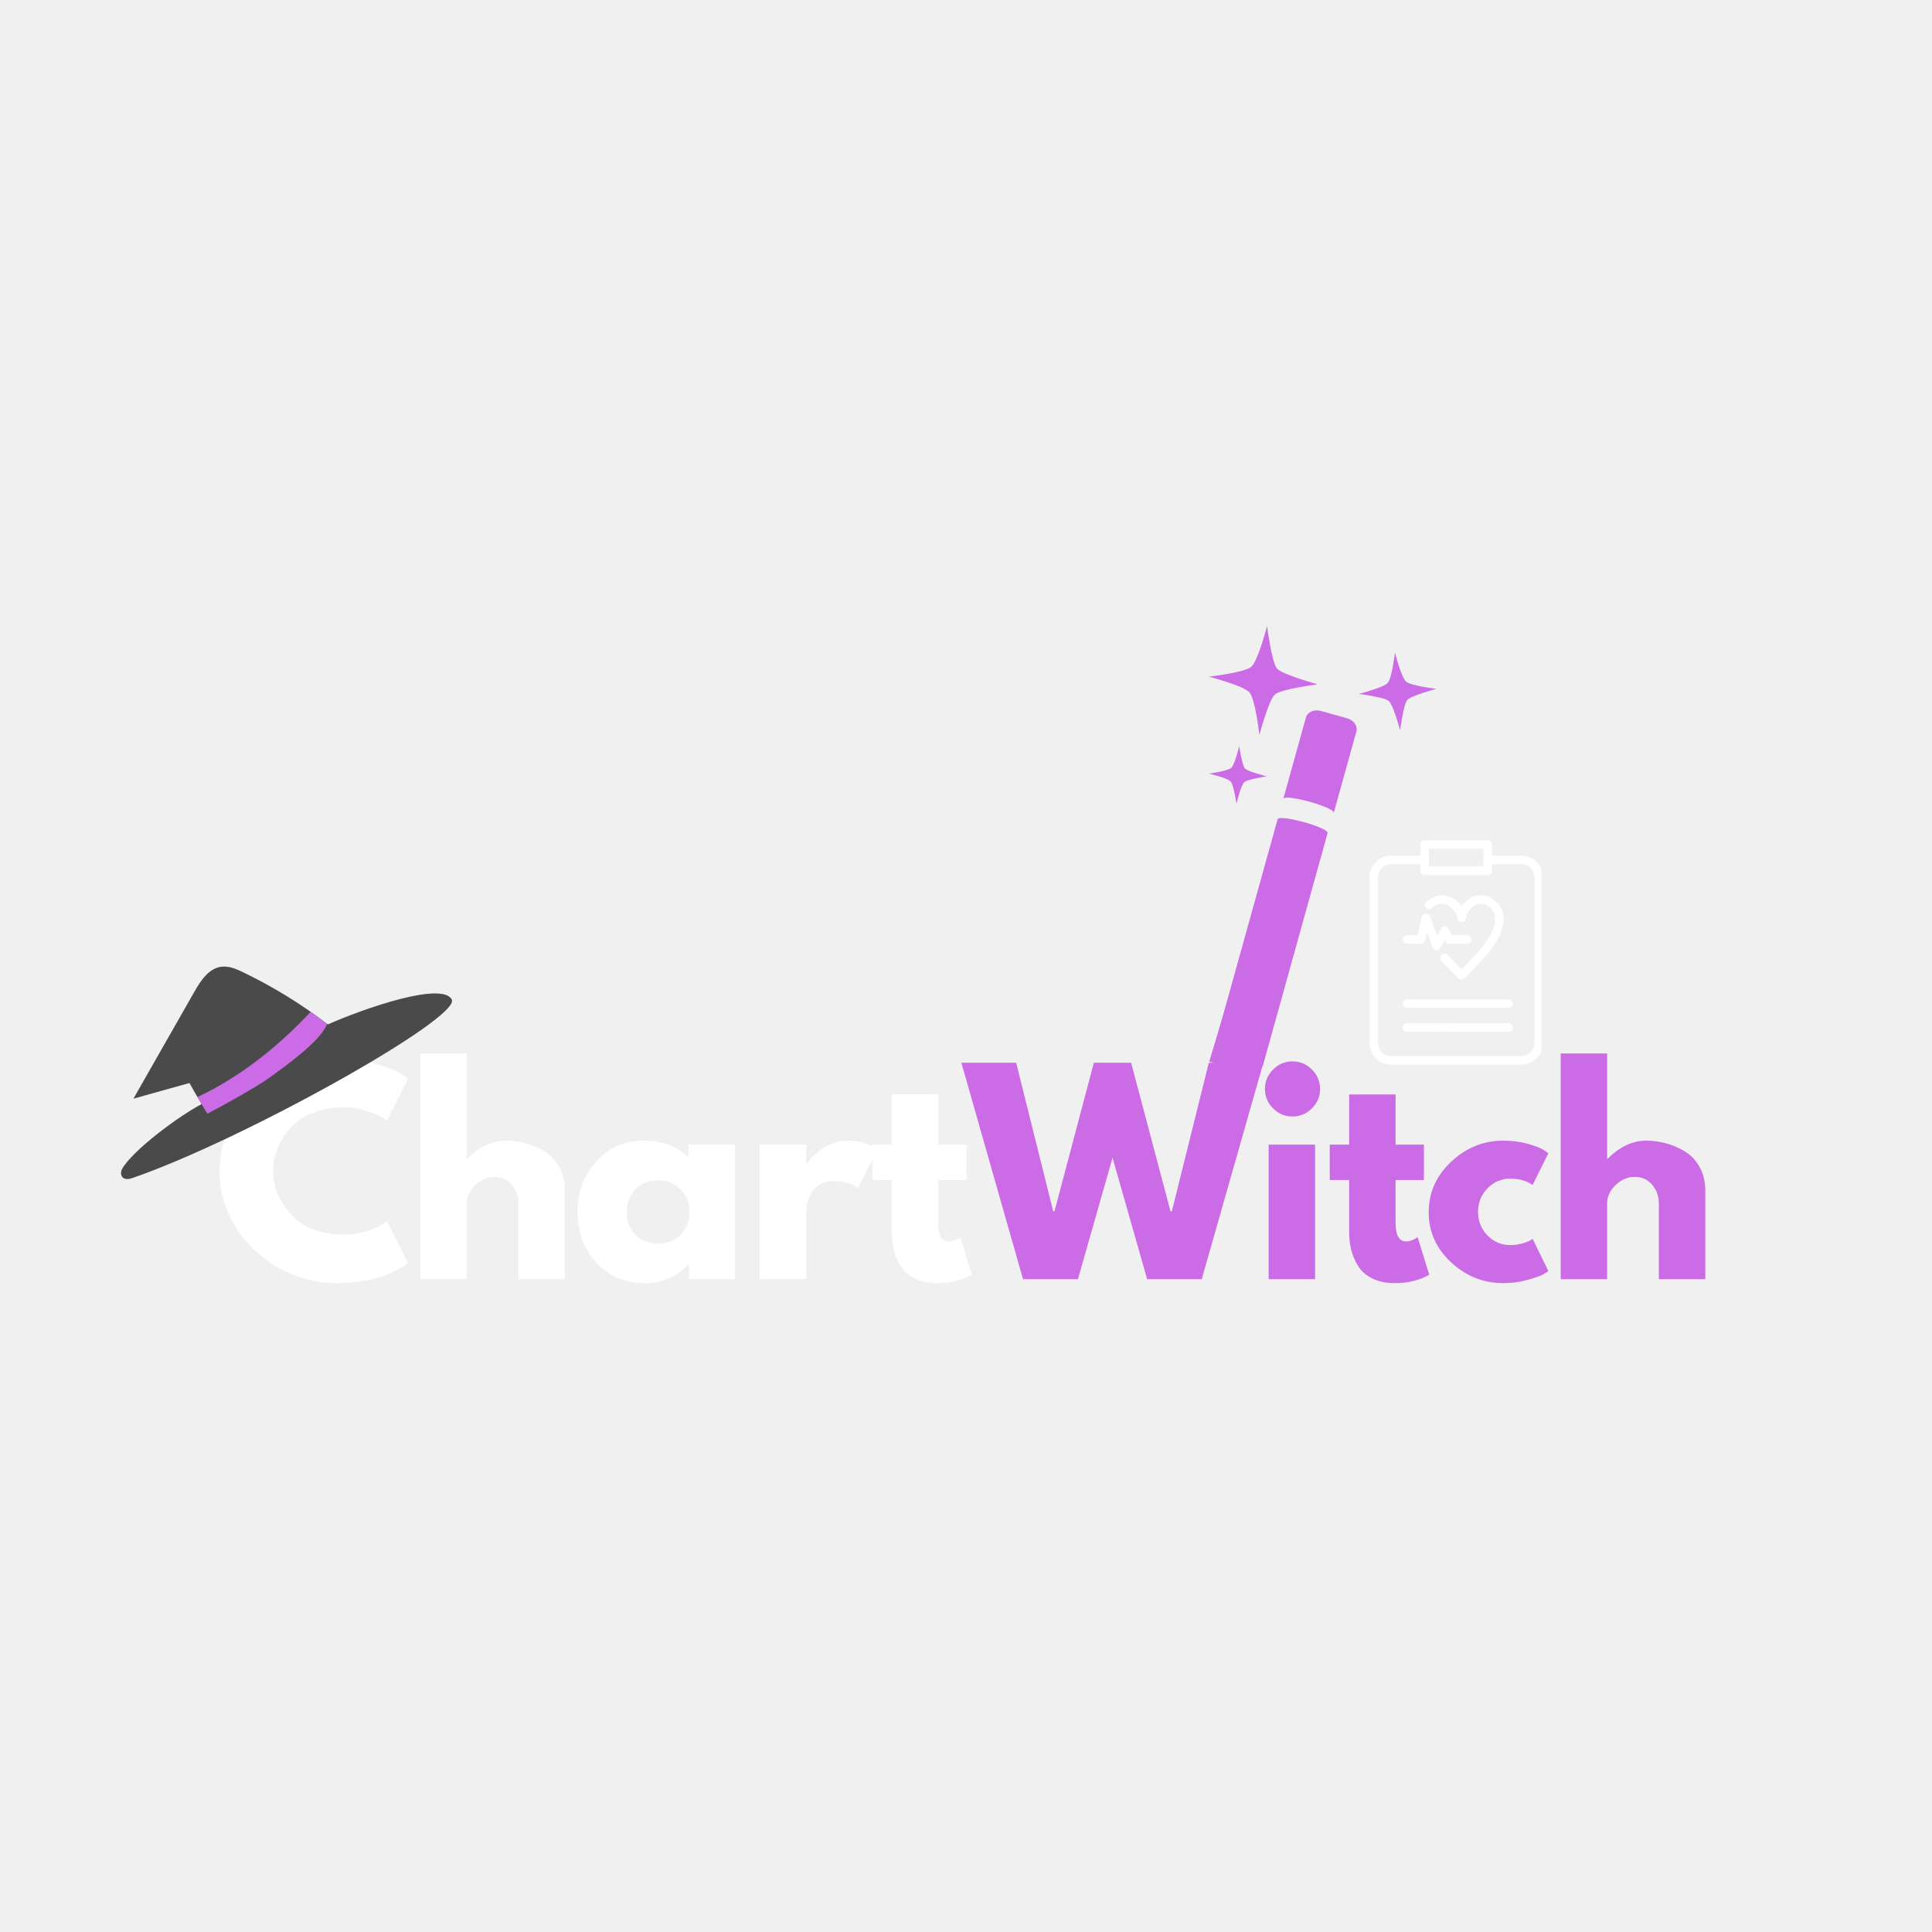
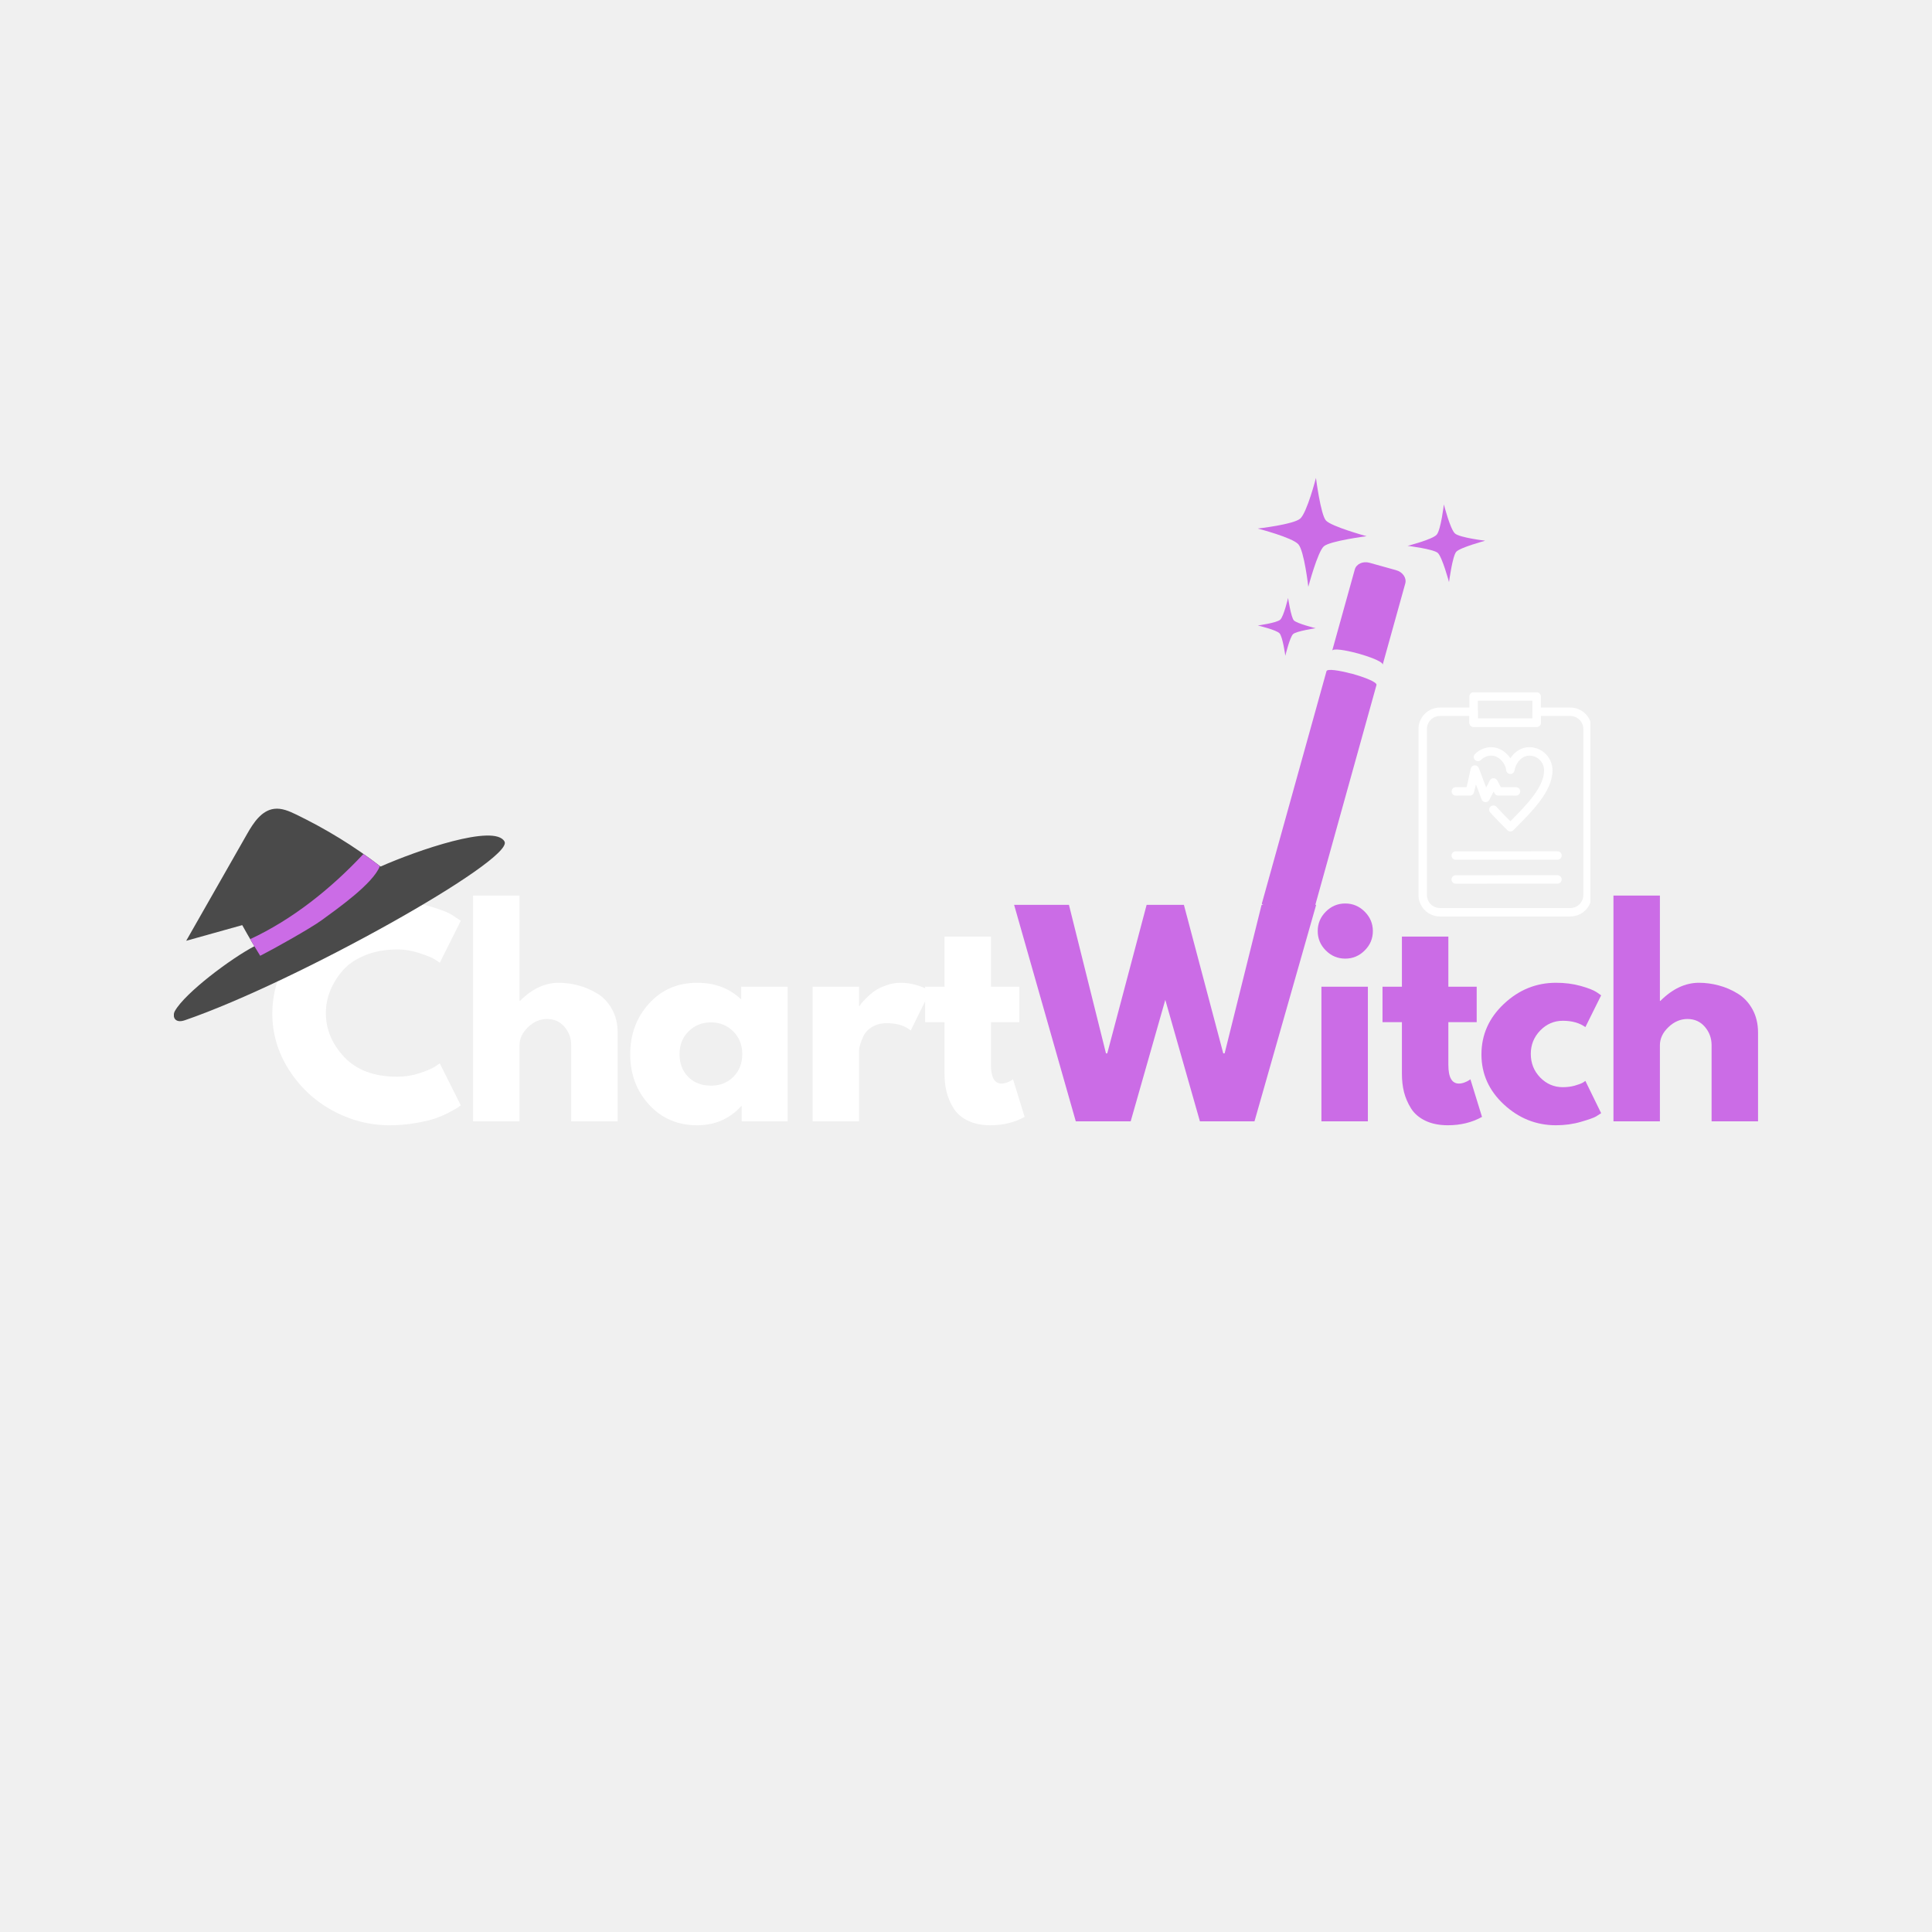
- <svg xmlns="http://www.w3.org/2000/svg" width="500" zoomAndPan="magnify" viewBox="0 0 375 375" height="500" preserveAspectRatio="xMidYMid meet" version="1.0">
-   <defs>
-     <g />
-     <clipPath id="894dc3329f">
-       <path d="M 249 137 L 264 137 L 264 158 L 249 158 Z M 249 137 " clip-rule="nonzero" />
-     </clipPath>
-     <clipPath id="b4d11402f8">
-       <path d="M 202.484 145.961 L 265.566 110.34 L 301.973 174.805 L 238.891 210.43 Z M 202.484 145.961 " clip-rule="nonzero" />
-     </clipPath>
-     <clipPath id="b8abb07aba">
-       <path d="M 265.598 110.32 L 202.52 145.941 L 238.922 210.41 L 302.004 174.789 Z M 265.598 110.32 " clip-rule="nonzero" />
-     </clipPath>
-     <clipPath id="ef49c22e35">
-       <path d="M 235 158 L 258 158 L 258 208 L 235 208 Z M 235 158 " clip-rule="nonzero" />
-     </clipPath>
-     <clipPath id="d537a5c608">
-       <path d="M 202.484 145.961 L 265.566 110.34 L 301.973 174.805 L 238.891 210.43 Z M 202.484 145.961 " clip-rule="nonzero" />
-     </clipPath>
-     <clipPath id="e318e52832">
-       <path d="M 265.598 110.32 L 202.52 145.941 L 238.922 210.41 L 302.004 174.789 Z M 265.598 110.32 " clip-rule="nonzero" />
-     </clipPath>
-     <clipPath id="4fd3fba52f">
-       <path d="M 263 126 L 279 126 L 279 142 L 263 142 Z M 263 126 " clip-rule="nonzero" />
-     </clipPath>
-     <clipPath id="c4b32ee25a">
-       <path d="M 202.484 145.961 L 265.566 110.34 L 301.973 174.805 L 238.891 210.43 Z M 202.484 145.961 " clip-rule="nonzero" />
-     </clipPath>
-     <clipPath id="de7b79df10">
-       <path d="M 265.598 110.32 L 202.52 145.941 L 238.922 210.41 L 302.004 174.789 Z M 265.598 110.32 " clip-rule="nonzero" />
-     </clipPath>
-     <clipPath id="1e1a4372ee">
-       <path d="M 234 121 L 256 121 L 256 143 L 234 143 Z M 234 121 " clip-rule="nonzero" />
-     </clipPath>
-     <clipPath id="94b2f5cec0">
-       <path d="M 202.484 145.961 L 265.566 110.34 L 301.973 174.805 L 238.891 210.43 Z M 202.484 145.961 " clip-rule="nonzero" />
-     </clipPath>
-     <clipPath id="a89e94c31a">
-       <path d="M 265.598 110.32 L 202.52 145.941 L 238.922 210.41 L 302.004 174.789 Z M 265.598 110.32 " clip-rule="nonzero" />
-     </clipPath>
-     <clipPath id="59a3dfd9db">
-       <path d="M 234 144 L 246 144 L 246 157 L 234 157 Z M 234 144 " clip-rule="nonzero" />
-     </clipPath>
-     <clipPath id="2b2cd1ce98">
-       <path d="M 202.484 145.961 L 265.566 110.34 L 301.973 174.805 L 238.891 210.43 Z M 202.484 145.961 " clip-rule="nonzero" />
-     </clipPath>
-     <clipPath id="d4be279bcc">
-       <path d="M 265.598 110.32 L 202.52 145.941 L 238.922 210.41 L 302.004 174.789 Z M 265.598 110.32 " clip-rule="nonzero" />
-     </clipPath>
-     <clipPath id="ea948efd7a">
-       <path d="M 275 163.105 L 290 163.105 L 290 170 L 275 170 Z M 275 163.105 " clip-rule="nonzero" />
-     </clipPath>
-     <clipPath id="9afa354ad8">
-       <path d="M 265.762 166 L 299.195 166 L 299.195 206.891 L 265.762 206.891 Z M 265.762 166 " clip-rule="nonzero" />
-     </clipPath>
-     <clipPath id="4801255bb2">
-       <path d="M 23.508 187.395 L 88 187.395 L 88 229 L 23.508 229 Z M 23.508 187.395 " clip-rule="nonzero" />
-     </clipPath>
-     <clipPath id="8d81caa4da">
-       <path d="M 234 192 L 244 192 L 244 209 L 234 209 Z M 234 192 " clip-rule="nonzero" />
-     </clipPath>
-     <clipPath id="c415b834be">
-       <path d="M 238.848 192.328 L 247.23 194.855 L 243.098 208.574 L 234.711 206.047 Z M 238.848 192.328 " clip-rule="nonzero" />
-     </clipPath>
-     <clipPath id="2aff275ede">
-       <path d="M 238.848 192.328 L 247.23 194.855 L 243.098 208.574 L 234.711 206.047 Z M 238.848 192.328 " clip-rule="nonzero" />
-     </clipPath>
-   </defs>
-   <g clip-path="url(#894dc3329f)">
-     <g clip-path="url(#b4d11402f8)">
-       <g clip-path="url(#b8abb07aba)">
-         <path fill="#cb6ce6" d="M 254.207 155.621 C 254.133 155.602 254.059 155.582 253.984 155.562 C 251.605 154.918 249.23 154.543 249.082 155.062 L 253.473 139.281 C 253.773 138.211 255.047 137.629 256.32 137.98 L 261.504 139.426 C 262.777 139.777 263.57 140.938 263.27 142.008 L 258.879 157.785 C 258.965 157.461 258.125 156.984 256.91 156.508 C 256.121 156.199 255.172 155.891 254.207 155.621 Z M 254.207 155.621 " fill-opacity="1" fill-rule="nonzero" />
+ <svg xmlns="http://www.w3.org/2000/svg" width="500" height="500" viewBox="0 0 500 500" fill="none">
+   <mask id="mask0_1_3" style="mask-type:luminance" maskUnits="userSpaceOnUse" x="344" y="144" width="21" height="29">
+     <path d="M344.656 144.333H364.656V172.333H344.656V144.333Z" fill="white" />
+   </mask>
+   <g mask="url(#mask0_1_3)">
+     <mask id="mask1_1_3" style="mask-type:luminance" maskUnits="userSpaceOnUse" x="282" y="108" width="134" height="135">
+       <path d="M282.635 156.281L366.745 108.786L415.286 194.74L331.177 242.24L282.635 156.281Z" fill="white" />
+     </mask>
+     <g mask="url(#mask1_1_3)">
+       <mask id="mask2_1_3" style="mask-type:luminance" maskUnits="userSpaceOnUse" x="282" y="108" width="134" height="135">
+         <path d="M366.786 108.76L282.682 156.255L331.219 242.214L415.328 194.719L366.786 108.76Z" fill="white" />
+       </mask>
+       <g mask="url(#mask2_1_3)">
+         <path d="M351.599 169.161C351.5 169.135 351.401 169.109 351.302 169.083C348.13 168.224 344.964 167.724 344.766 168.417L350.62 147.375C351.021 145.948 352.719 145.172 354.417 145.641L361.328 147.568C363.026 148.036 364.083 149.583 363.682 151.01L357.828 172.047C357.943 171.615 356.823 170.979 355.203 170.344C354.151 169.932 352.885 169.521 351.599 169.161Z" fill="#CB6CE6" />
      </g>
    </g>
  </g>
-   <g clip-path="url(#ef49c22e35)">
-     <g clip-path="url(#d537a5c608)">
-       <g clip-path="url(#e318e52832)">
-         <path fill="#cb6ce6" d="M 247.98 159.023 C 248.125 158.512 250.441 158.871 252.785 159.496 L 252.789 159.48 L 253.012 159.543 C 255.453 160.223 257.824 161.168 257.684 161.707 L 245.023 207.219 C 243.398 206.957 241.801 206.586 240.227 206.105 L 240.223 206.121 C 240.223 206.121 236.934 204.977 235.398 204.25 Z M 247.98 159.023 " fill-opacity="1" fill-rule="nonzero" />
+   <mask id="mask3_1_3" style="mask-type:luminance" maskUnits="userSpaceOnUse" x="325" y="172" width="32" height="67">
+     <path d="M325.99 172.333H356.656V239H325.99V172.333Z" fill="white" />
+   </mask>
+   <g mask="url(#mask3_1_3)">
+     <mask id="mask4_1_3" style="mask-type:luminance" maskUnits="userSpaceOnUse" x="282" y="108" width="134" height="135">
+       <path d="M282.635 156.281L366.745 108.786L415.286 194.74L331.177 242.24L282.635 156.281Z" fill="white" />
+     </mask>
+     <g mask="url(#mask4_1_3)">
+       <mask id="mask5_1_3" style="mask-type:luminance" maskUnits="userSpaceOnUse" x="282" y="108" width="134" height="135">
+         <path d="M366.786 108.76L282.682 156.255L331.219 242.214L415.328 194.719L366.786 108.76Z" fill="white" />
+       </mask>
+       <g mask="url(#mask5_1_3)">
+         <path d="M343.297 173.698C343.49 173.016 346.578 173.495 349.703 174.328L349.708 174.307L350.005 174.391C353.26 175.297 356.422 176.557 356.234 177.276L339.354 237.958C337.188 237.609 335.057 237.115 332.958 236.474L332.953 236.495C332.953 236.495 328.568 234.969 326.521 234L343.297 173.698Z" fill="#CB6CE6" />
      </g>
    </g>
  </g>
-   <g clip-path="url(#4fd3fba52f)">
-     <g clip-path="url(#c4b32ee25a)">
-       <g clip-path="url(#de7b79df10)">
-         <path fill="#cb6ce6" d="M 263.723 134.695 C 263.723 134.695 268.547 133.469 269.367 132.535 C 270.184 131.598 270.762 126.656 270.762 126.656 C 270.762 126.656 271.988 131.48 272.922 132.301 C 273.859 133.121 278.805 133.699 278.805 133.699 C 278.805 133.699 273.891 135.02 273.16 135.855 C 272.426 136.695 271.762 141.738 271.762 141.738 C 271.762 141.738 270.438 136.824 269.574 136.066 C 268.707 135.312 263.723 134.695 263.723 134.695 Z M 263.723 134.695 " fill-opacity="1" fill-rule="nonzero" />
+   <mask id="mask6_1_3" style="mask-type:luminance" maskUnits="userSpaceOnUse" x="363" y="129" width="22" height="22">
+     <path d="M363.323 129.667H384.656V151H363.323V129.667Z" fill="white" />
+   </mask>
+   <g mask="url(#mask6_1_3)">
+     <mask id="mask7_1_3" style="mask-type:luminance" maskUnits="userSpaceOnUse" x="282" y="108" width="134" height="135">
+       <path d="M282.635 156.281L366.745 108.786L415.286 194.74L331.177 242.24L282.635 156.281Z" fill="white" />
+     </mask>
+     <g mask="url(#mask7_1_3)">
+       <mask id="mask8_1_3" style="mask-type:luminance" maskUnits="userSpaceOnUse" x="282" y="108" width="134" height="135">
+         <path d="M366.786 108.76L282.682 156.255L331.219 242.214L415.328 194.719L366.786 108.76Z" fill="white" />
+       </mask>
+       <g mask="url(#mask8_1_3)">
+         <path d="M364.286 141.26C364.286 141.26 370.719 139.625 371.812 138.38C372.901 137.13 373.672 130.542 373.672 130.542C373.672 130.542 375.307 136.974 376.552 138.068C377.802 139.161 384.396 139.932 384.396 139.932C384.396 139.932 377.844 141.693 376.87 142.807C375.891 143.927 375.005 150.651 375.005 150.651C375.005 150.651 373.24 144.099 372.089 143.089C370.932 142.083 364.286 141.26 364.286 141.26Z" fill="#CB6CE6" />
      </g>
    </g>
  </g>
-   <g clip-path="url(#1e1a4372ee)">
-     <g clip-path="url(#94b2f5cec0)">
-       <g clip-path="url(#a89e94c31a)">
-         <path fill="#cb6ce6" d="M 247.469 134.785 C 246.254 135.844 244.449 142.656 244.449 142.656 C 244.449 142.656 243.668 135.719 242.523 134.402 C 241.379 133.082 234.625 131.34 234.625 131.34 C 234.625 131.34 241.559 130.559 242.875 129.414 C 244.191 128.27 245.934 121.516 245.934 121.516 C 245.934 121.516 246.84 128.59 247.859 129.766 C 248.883 130.945 255.762 132.828 255.762 132.828 C 255.762 132.828 248.688 133.73 247.469 134.785 Z M 247.469 134.785 " fill-opacity="1" fill-rule="nonzero" />
+   <mask id="mask9_1_3" style="mask-type:luminance" maskUnits="userSpaceOnUse" x="324" y="123" width="30" height="30">
+     <path d="M324.656 123H353.99V152.333H324.656V123Z" fill="white" />
+   </mask>
+   <g mask="url(#mask9_1_3)">
+     <mask id="mask10_1_3" style="mask-type:luminance" maskUnits="userSpaceOnUse" x="282" y="108" width="134" height="135">
+       <path d="M282.635 156.281L366.745 108.786L415.286 194.74L331.177 242.24L282.635 156.281Z" fill="white" />
+     </mask>
+     <g mask="url(#mask10_1_3)">
+       <mask id="mask11_1_3" style="mask-type:luminance" maskUnits="userSpaceOnUse" x="282" y="108" width="134" height="135">
+         <path d="M366.786 108.76L282.682 156.255L331.219 242.214L415.328 194.719L366.786 108.76Z" fill="white" />
+       </mask>
+       <g mask="url(#mask11_1_3)">
+         <path d="M342.615 141.38C340.995 142.792 338.589 151.875 338.589 151.875C338.589 151.875 337.547 142.625 336.021 140.87C334.495 139.109 325.49 136.786 325.49 136.786C325.49 136.786 334.734 135.745 336.49 134.219C338.245 132.693 340.568 123.687 340.568 123.687C340.568 123.687 341.776 133.12 343.135 134.687C344.5 136.26 353.672 138.771 353.672 138.771C353.672 138.771 344.24 139.974 342.615 141.38Z" fill="#CB6CE6" />
      </g>
    </g>
  </g>
-   <g clip-path="url(#59a3dfd9db)">
-     <g clip-path="url(#2b2cd1ce98)">
-       <g clip-path="url(#d4be279bcc)">
-         <path fill="#cb6ce6" d="M 245.871 150.688 C 245.871 150.688 242.129 151.25 241.496 151.828 C 240.863 152.402 239.988 156.035 239.988 156.035 C 239.988 156.035 239.492 152.367 238.867 151.684 C 238.246 151 234.645 150.156 234.645 150.156 C 234.645 150.156 238.309 149.66 238.996 149.035 C 239.68 148.414 240.523 144.809 240.523 144.809 C 240.523 144.809 241.086 148.551 241.641 149.16 C 242.199 149.773 245.871 150.688 245.871 150.688 Z M 245.871 150.688 " fill-opacity="1" fill-rule="nonzero" />
+   <mask id="mask12_1_3" style="mask-type:luminance" maskUnits="userSpaceOnUse" x="324" y="153" width="17" height="18">
+     <path d="M324.656 153.667H340.656V171H324.656V153.667Z" fill="white" />
+   </mask>
+   <g mask="url(#mask12_1_3)">
+     <mask id="mask13_1_3" style="mask-type:luminance" maskUnits="userSpaceOnUse" x="282" y="108" width="134" height="135">
+       <path d="M282.635 156.281L366.745 108.786L415.286 194.74L331.177 242.24L282.635 156.281Z" fill="white" />
+     </mask>
+     <g mask="url(#mask13_1_3)">
+       <mask id="mask14_1_3" style="mask-type:luminance" maskUnits="userSpaceOnUse" x="282" y="108" width="134" height="135">
+         <path d="M366.786 108.76L282.682 156.255L331.219 242.214L415.328 194.719L366.786 108.76Z" fill="white" />
+       </mask>
+       <g mask="url(#mask14_1_3)">
+         <path d="M340.484 162.583C340.484 162.583 335.495 163.333 334.651 164.104C333.807 164.87 332.641 169.714 332.641 169.714C332.641 169.714 331.979 164.823 331.146 163.911C330.318 163 325.516 161.875 325.516 161.875C325.516 161.875 330.401 161.214 331.318 160.38C332.229 159.552 333.354 154.745 333.354 154.745C333.354 154.745 334.104 159.734 334.844 160.547C335.589 161.365 340.484 162.583 340.484 162.583Z" fill="#CB6CE6" />
      </g>
    </g>
  </g>
-   <path fill="#ffffff" d="M 278.859 184.449 C 278.844 184.449 278.828 184.449 278.812 184.449 C 278.488 184.43 278.207 184.223 278.09 183.922 L 276.984 180.984 L 276.918 181.277 C 276.918 181.285 276.914 181.293 276.914 181.301 L 276.602 182.551 C 276.512 182.918 276.184 183.172 275.809 183.172 L 273.086 183.176 C 272.633 183.176 272.266 182.809 272.266 182.359 C 272.266 181.906 272.633 181.539 273.086 181.539 L 275.168 181.535 L 275.32 180.918 L 275.977 177.945 C 276.055 177.59 276.355 177.332 276.719 177.305 C 277.082 177.277 277.414 177.492 277.543 177.832 L 278.969 181.617 L 279.672 180.246 C 279.812 179.973 280.09 179.801 280.395 179.801 C 280.398 179.801 280.398 179.801 280.402 179.801 C 280.703 179.801 280.98 179.965 281.125 180.234 L 281.82 181.535 L 284.762 181.539 C 285.215 181.539 285.582 181.906 285.582 182.359 C 285.582 182.809 285.215 183.176 284.762 183.176 L 281.328 183.172 C 281.027 183.172 280.75 183.008 280.605 182.738 L 280.418 182.383 L 279.586 184.004 C 279.445 184.281 279.164 184.449 278.859 184.449 Z M 278.859 184.449 " fill-opacity="1" fill-rule="nonzero" />
-   <path fill="#ffffff" d="M 283.672 190.137 C 283.461 190.137 283.25 190.055 283.09 189.895 C 282.035 188.84 280.836 187.641 279.766 186.457 C 279.461 186.125 279.488 185.605 279.824 185.301 C 280.156 185 280.676 185.023 280.98 185.359 C 281.832 186.305 282.781 187.266 283.668 188.156 C 286.98 184.84 290.215 181.438 290.215 178.277 C 290.215 176.699 288.93 175.418 287.352 175.418 C 285.996 175.418 284.758 176.656 284.477 178.301 C 284.406 178.707 284.047 178.996 283.633 178.98 C 283.223 178.961 282.891 178.641 282.852 178.23 C 282.742 176.957 281.441 175.414 279.988 175.414 C 279.223 175.414 278.5 175.715 277.961 176.262 C 277.641 176.582 277.121 176.582 276.801 176.262 C 276.48 175.945 276.48 175.426 276.801 175.105 C 277.652 174.25 278.785 173.777 279.988 173.777 C 281.5 173.777 282.848 174.715 283.668 175.922 C 284.512 174.609 285.863 173.777 287.352 173.777 C 289.832 173.777 291.848 175.797 291.848 178.277 C 291.848 182.301 287.984 186.16 284.246 189.895 C 284.09 190.055 283.879 190.137 283.672 190.137 Z M 283.672 190.137 " fill-opacity="1" fill-rule="nonzero" />
-   <g clip-path="url(#ea948efd7a)">
-     <path fill="#ffffff" d="M 288.77 169.844 L 276.535 169.844 C 276.082 169.844 275.719 169.477 275.719 169.027 L 275.719 163.926 C 275.719 163.477 276.082 163.109 276.535 163.109 L 288.77 163.109 C 289.223 163.109 289.59 163.477 289.59 163.926 L 289.59 169.027 C 289.59 169.48 289.223 169.844 288.77 169.844 Z M 277.355 168.207 L 287.949 168.207 L 287.949 164.746 L 277.355 164.746 Z M 277.355 168.207 " fill-opacity="1" fill-rule="nonzero" />
+   <path d="M384.469 207.599C384.448 207.599 384.427 207.599 384.406 207.599C383.974 207.573 383.599 207.297 383.443 206.896L381.969 202.979L381.88 203.37C381.88 203.38 381.875 203.391 381.875 203.401L381.458 205.068C381.339 205.557 380.901 205.896 380.401 205.896L376.771 205.901C376.167 205.901 375.677 205.411 375.677 204.812C375.677 204.208 376.167 203.719 376.771 203.719L379.547 203.714L379.75 202.891L380.625 198.927C380.729 198.453 381.13 198.109 381.615 198.073C382.099 198.036 382.542 198.323 382.714 198.776L384.615 203.823L385.552 201.995C385.74 201.63 386.109 201.401 386.516 201.401C386.521 201.401 386.521 201.401 386.526 201.401C386.927 201.401 387.297 201.62 387.49 201.979L388.417 203.714L392.339 203.719C392.943 203.719 393.432 204.208 393.432 204.812C393.432 205.411 392.943 205.901 392.339 205.901L387.76 205.896C387.359 205.896 386.99 205.677 386.797 205.318L386.547 204.844L385.438 207.005C385.25 207.375 384.875 207.599 384.469 207.599Z" fill="white" />
+   <path d="M390.885 215.182C390.604 215.182 390.323 215.073 390.109 214.859C388.703 213.453 387.104 211.854 385.677 210.276C385.271 209.833 385.307 209.141 385.755 208.734C386.198 208.333 386.891 208.365 387.297 208.812C388.432 210.073 389.698 211.354 390.88 212.542C395.297 208.12 399.609 203.583 399.609 199.37C399.609 197.266 397.896 195.557 395.792 195.557C393.984 195.557 392.333 197.208 391.958 199.401C391.865 199.943 391.385 200.328 390.833 200.307C390.286 200.281 389.844 199.854 389.792 199.307C389.646 197.609 387.911 195.552 385.974 195.552C384.953 195.552 383.99 195.953 383.271 196.682C382.844 197.109 382.151 197.109 381.724 196.682C381.297 196.26 381.297 195.568 381.724 195.141C382.859 194 384.37 193.37 385.974 193.37C387.99 193.37 389.786 194.62 390.88 196.229C392.005 194.479 393.807 193.37 395.792 193.37C399.099 193.37 401.786 196.062 401.786 199.37C401.786 204.734 396.635 209.88 391.651 214.859C391.443 215.073 391.161 215.182 390.885 215.182Z" fill="white" />
+   <mask id="mask15_1_3" style="mask-type:luminance" maskUnits="userSpaceOnUse" x="379" y="179" width="21" height="10">
+     <path d="M379.323 179.141H399.323V188.333H379.323V179.141Z" fill="white" />
+   </mask>
+   <g mask="url(#mask15_1_3)">
+     <path d="M397.682 188.125H381.37C380.766 188.125 380.281 187.635 380.281 187.036V180.234C380.281 179.635 380.766 179.146 381.37 179.146H397.682C398.286 179.146 398.776 179.635 398.776 180.234V187.036C398.776 187.641 398.286 188.125 397.682 188.125ZM382.464 185.943H396.589V181.328H382.464V185.943Z" fill="white" />
  </g>
-   <g clip-path="url(#9afa354ad8)">
-     <path fill="#ffffff" d="M 295.297 206.637 L 270.012 206.637 C 267.707 206.637 265.832 204.762 265.832 202.457 L 265.832 170.262 C 265.832 167.957 267.707 166.082 270.012 166.082 L 276.535 166.082 C 276.988 166.082 277.355 166.449 277.355 166.898 L 277.355 168.207 L 287.949 168.207 L 287.949 166.898 C 287.949 166.449 288.316 166.082 288.77 166.082 L 295.297 166.082 C 297.602 166.082 299.473 167.957 299.473 170.262 L 299.473 202.457 C 299.473 204.762 297.602 206.637 295.297 206.637 Z M 270.012 167.719 C 268.609 167.719 267.469 168.859 267.469 170.262 L 267.469 202.457 C 267.469 203.859 268.609 205 270.012 205 L 295.297 205 C 296.695 205 297.836 203.859 297.836 202.457 L 297.836 170.262 C 297.836 168.859 296.695 167.719 295.297 167.719 L 289.59 167.719 L 289.59 169.027 C 289.59 169.477 289.223 169.844 288.77 169.844 L 276.535 169.844 C 276.082 169.844 275.719 169.477 275.719 169.027 L 275.719 167.719 Z M 270.012 167.719 " fill-opacity="1" fill-rule="nonzero" />
+   <mask id="mask16_1_3" style="mask-type:luminance" maskUnits="userSpaceOnUse" x="367" y="183" width="45" height="55">
+     <path d="M367.005 183H411.583V237.521H367.005V183Z" fill="white" />
+   </mask>
+   <g mask="url(#mask16_1_3)">
+     <path d="M406.385 237.182H372.672C369.599 237.182 367.099 234.682 367.099 231.609V188.682C367.099 185.609 369.599 183.109 372.672 183.109H381.37C381.974 183.109 382.464 183.599 382.464 184.198V185.943H396.589V184.198C396.589 183.599 397.078 183.109 397.682 183.109H406.385C409.458 183.109 411.953 185.609 411.953 188.682V231.609C411.953 234.682 409.458 237.182 406.385 237.182ZM372.672 185.292C370.802 185.292 369.281 186.812 369.281 188.682V231.609C369.281 233.479 370.802 235 372.672 235H406.385C408.25 235 409.771 233.479 409.771 231.609V188.682C409.771 186.812 408.25 185.292 406.385 185.292H398.776V187.036C398.776 187.635 398.286 188.125 397.682 188.125H381.37C380.766 188.125 380.281 187.635 380.281 187.036V185.292H372.672Z" fill="white" />
  </g>
-   <path fill="#ffffff" d="M 273.066 195.625 C 272.617 195.625 272.25 195.258 272.25 194.809 C 272.25 194.355 272.617 193.988 273.066 193.988 L 292.82 193.984 C 293.27 193.984 293.637 194.352 293.637 194.805 C 293.637 195.258 293.27 195.621 292.82 195.621 Z M 273.066 195.625 " fill-opacity="1" fill-rule="nonzero" />
-   <path fill="#ffffff" d="M 273.062 200.277 C 272.609 200.277 272.246 199.91 272.246 199.457 C 272.242 199.004 272.609 198.641 273.062 198.637 L 292.812 198.633 C 293.266 198.633 293.633 199 293.633 199.449 C 293.633 199.902 293.266 200.27 292.812 200.27 Z M 273.062 200.277 " fill-opacity="1" fill-rule="nonzero" />
-   <g fill="#ffffff" fill-opacity="1">
-     <g transform="translate(41.44211, 248.2911)">
-       <g>
-         <path d="M 25.422 -8.656 C 26.879 -8.656 28.297 -8.875 29.672 -9.312 C 31.047 -9.758 32.055 -10.188 32.703 -10.594 L 33.672 -11.25 L 37.75 -3.109 C 37.613 -3.004 37.426 -2.863 37.188 -2.688 C 36.945 -2.52 36.395 -2.207 35.531 -1.75 C 34.664 -1.289 33.738 -0.891 32.75 -0.547 C 31.77 -0.211 30.477 0.086 28.875 0.359 C 27.281 0.629 25.633 0.766 23.938 0.766 C 20.031 0.766 16.328 -0.191 12.828 -2.109 C 9.336 -4.023 6.52 -6.664 4.375 -10.031 C 2.238 -13.395 1.172 -17.031 1.172 -20.938 C 1.172 -23.883 1.797 -26.719 3.047 -29.438 C 4.305 -32.156 5.977 -34.484 8.062 -36.422 C 10.156 -38.359 12.594 -39.898 15.375 -41.047 C 18.164 -42.203 21.02 -42.781 23.938 -42.781 C 26.656 -42.781 29.16 -42.457 31.453 -41.812 C 33.742 -41.176 35.363 -40.535 36.312 -39.891 L 37.75 -38.922 L 33.672 -30.766 C 33.43 -30.973 33.07 -31.219 32.594 -31.5 C 32.125 -31.789 31.176 -32.172 29.75 -32.641 C 28.32 -33.117 26.879 -33.359 25.422 -33.359 C 23.109 -33.359 21.035 -32.984 19.203 -32.234 C 17.367 -31.492 15.914 -30.508 14.844 -29.281 C 13.781 -28.062 12.969 -26.75 12.406 -25.344 C 11.844 -23.938 11.562 -22.5 11.562 -21.031 C 11.562 -17.844 12.758 -14.984 15.156 -12.453 C 17.551 -9.922 20.973 -8.656 25.422 -8.656 Z M 25.422 -8.656 " />
-       </g>
-     </g>
+   <path d="M376.745 222.5C376.146 222.5 375.656 222.01 375.656 221.411C375.656 220.807 376.146 220.318 376.745 220.318L403.083 220.312C403.682 220.312 404.172 220.802 404.172 221.406C404.172 222.01 403.682 222.495 403.083 222.495L376.745 222.5Z" fill="white" />
+   <path d="M376.74 228.703C376.135 228.703 375.651 228.214 375.651 227.609C375.646 227.005 376.135 226.521 376.74 226.516L403.073 226.51C403.677 226.51 404.167 227 404.167 227.599C404.167 228.203 403.677 228.693 403.073 228.693L376.74 228.703Z" fill="white" />
+   <path d="M102.808 278.654C104.751 278.654 106.642 278.362 108.475 277.779C110.308 277.185 111.652 276.612 112.517 276.07L113.808 275.195L119.246 286.05C119.063 286.19 118.813 286.378 118.496 286.612C118.173 286.836 117.438 287.253 116.287 287.862C115.131 288.477 113.897 289.008 112.579 289.466C111.272 289.914 109.548 290.31 107.412 290.675C105.287 291.034 103.089 291.216 100.829 291.216C95.621 291.216 90.683 289.94 86.017 287.383C81.36 284.831 77.605 281.31 74.746 276.82C71.897 272.336 70.475 267.487 70.475 262.279C70.475 258.352 71.308 254.57 72.975 250.945C74.652 247.32 76.881 244.216 79.662 241.633C82.454 239.05 85.704 236.998 89.412 235.466C93.131 233.925 96.938 233.154 100.829 233.154C104.454 233.154 107.793 233.586 110.85 234.445C113.902 235.294 116.063 236.149 117.329 237.008L119.246 238.3L113.808 249.175C113.485 248.899 113.006 248.57 112.371 248.195C111.746 247.81 110.48 247.3 108.579 246.675C106.673 246.039 104.751 245.716 102.808 245.716C99.725 245.716 96.959 246.216 94.517 247.216C92.069 248.206 90.131 249.518 88.704 251.154C87.287 252.779 86.204 254.529 85.454 256.404C84.704 258.279 84.329 260.195 84.329 262.154C84.329 266.404 85.923 270.216 89.121 273.591C92.313 276.966 96.876 278.654 102.808 278.654Z" fill="white" />
+   <path d="M122.431 290.195V231.779H134.452V259.029H134.577C137.702 255.904 141.025 254.341 144.556 254.341C146.275 254.341 147.983 254.57 149.681 255.029C151.39 255.477 153.02 256.175 154.577 257.133C156.145 258.081 157.416 259.425 158.39 261.175C159.358 262.914 159.848 264.935 159.848 267.237V290.195H147.827V270.508C147.827 268.69 147.249 267.107 146.098 265.758C144.942 264.399 143.436 263.716 141.577 263.716C139.77 263.716 138.129 264.419 136.66 265.82C135.186 267.227 134.452 268.789 134.452 270.508V290.195H122.431Z" fill="white" />
+   <path d="M167.974 285.883C164.724 282.331 163.099 277.977 163.099 272.82C163.099 267.654 164.724 263.289 167.974 259.716C171.234 256.133 175.38 254.341 180.411 254.341C185.036 254.341 188.838 255.789 191.828 258.675V255.362H203.849V290.195H191.953V286.258H191.828C188.838 289.565 185.036 291.216 180.411 291.216C175.38 291.216 171.234 289.44 167.974 285.883ZM178.203 266.904C176.645 268.445 175.869 270.419 175.869 272.82C175.869 275.211 176.609 277.169 178.099 278.695C179.599 280.211 181.567 280.966 184.015 280.966C186.375 280.966 188.312 280.195 189.828 278.654C191.338 277.112 192.099 275.164 192.099 272.8C192.099 270.414 191.312 268.445 189.744 266.904C188.187 265.362 186.276 264.591 184.015 264.591C181.708 264.591 179.77 265.362 178.203 266.904Z" fill="white" />
+   <path d="M210.301 290.195V255.362H222.322V260.383H222.447C222.541 260.206 222.687 259.982 222.885 259.716C223.093 259.44 223.536 258.961 224.218 258.279C224.895 257.602 225.619 256.987 226.385 256.445C227.161 255.904 228.161 255.419 229.385 254.987C230.603 254.56 231.848 254.341 233.114 254.341C234.416 254.341 235.702 254.524 236.968 254.883C238.244 255.248 239.176 255.607 239.76 255.966L240.718 256.508L235.697 266.695C234.197 265.435 232.114 264.8 229.447 264.8C227.999 264.8 226.76 265.123 225.718 265.758C224.676 266.383 223.937 267.149 223.51 268.05C223.077 268.956 222.77 269.727 222.593 270.362C222.411 271.003 222.322 271.503 222.322 271.862V290.195H210.301Z" fill="white" />
+   <path d="M244.442 255.362V242.383H256.462V255.362H263.796V264.529H256.462V275.591C256.462 278.815 257.369 280.425 259.192 280.425C259.634 280.425 260.108 280.336 260.608 280.154C261.108 279.961 261.494 279.774 261.775 279.591L262.171 279.32L265.171 289.05C262.587 290.492 259.64 291.216 256.337 291.216C254.072 291.216 252.119 290.82 250.483 290.029C248.858 289.237 247.629 288.175 246.796 286.841C245.962 285.498 245.358 284.091 244.983 282.633C244.619 281.164 244.442 279.586 244.442 277.904V264.529H239.421V255.362H244.442Z" fill="white" />
+   <path d="M310.537 290.195L301.579 258.758L292.621 290.195H278.412L262.454 234.175H276.642L286.225 272.612H286.558L296.746 234.175H306.392L316.579 272.612H316.933L326.496 234.175H340.621L324.662 290.195H310.537Z" fill="#CB6CE6" />
+   <path d="M343.129 235.925C344.53 234.524 346.202 233.82 348.15 233.82C350.092 233.82 351.764 234.524 353.171 235.925C354.587 237.331 355.296 239.008 355.296 240.966C355.296 242.914 354.587 244.586 353.171 245.987C351.764 247.393 350.092 248.091 348.15 248.091C346.202 248.091 344.53 247.393 343.129 245.987C341.723 244.586 341.025 242.914 341.025 240.966C341.025 239.008 341.723 237.331 343.129 235.925ZM341.983 255.362V290.195H354.004V255.362H341.983Z" fill="#CB6CE6" />
+   <path d="M362.814 255.362V242.383H374.835V255.362H382.168V264.529H374.835V275.591C374.835 278.815 375.741 280.425 377.564 280.425C378.007 280.425 378.48 280.336 378.98 280.154C379.48 279.961 379.866 279.774 380.147 279.591L380.543 279.32L383.543 289.05C380.96 290.492 378.012 291.216 374.71 291.216C372.444 291.216 370.491 290.82 368.855 290.029C367.23 289.237 366.001 288.175 365.168 286.841C364.335 285.498 363.73 284.091 363.355 282.633C362.991 281.164 362.814 279.586 362.814 277.904V264.529H357.793V255.362H362.814Z" fill="#CB6CE6" />
+   <path d="M404.46 264.175C402.194 264.175 400.241 265.018 398.606 266.695C396.981 268.378 396.168 270.393 396.168 272.737C396.168 275.143 396.981 277.185 398.606 278.862C400.241 280.529 402.194 281.362 404.46 281.362C405.543 281.362 406.569 281.232 407.543 280.966C408.512 280.69 409.231 280.419 409.689 280.154L410.293 279.737L414.376 288.091C414.053 288.315 413.611 288.602 413.043 288.945C412.47 289.279 411.178 289.737 409.168 290.32C407.152 290.914 404.991 291.216 402.689 291.216C397.564 291.216 393.064 289.419 389.189 285.82C385.324 282.227 383.397 277.914 383.397 272.883C383.397 267.815 385.324 263.461 389.189 259.82C393.064 256.169 397.564 254.341 402.689 254.341C404.991 254.341 407.116 254.612 409.064 255.154C411.007 255.695 412.387 256.237 413.21 256.779L414.376 257.591L410.293 265.82C408.793 264.727 406.845 264.175 404.46 264.175Z" fill="#CB6CE6" />
+   <path d="M417.562 290.195V231.779H429.583V259.029H429.708C432.833 255.904 436.156 254.341 439.687 254.341C441.406 254.341 443.114 254.57 444.812 255.029C446.52 255.477 448.151 256.175 449.708 257.133C451.276 258.081 452.547 259.425 453.52 261.175C454.489 262.914 454.979 264.935 454.979 267.237V290.195H442.958V270.508C442.958 268.69 442.38 267.107 441.229 265.758C440.073 264.399 438.567 263.716 436.708 263.716C434.901 263.716 433.26 264.419 431.791 265.82C430.317 267.227 429.583 268.789 429.583 270.508V290.195H417.562Z" fill="#CB6CE6" />
+   <mask id="mask17_1_3" style="mask-type:luminance" maskUnits="userSpaceOnUse" x="45" y="209" width="86" height="56">
+     <path d="M45 209H130.99V264.474H45V209Z" fill="white" />
+   </mask>
+   <g mask="url(#mask17_1_3)">
+     <path d="M67.599 247.766C65.891 245.031 64.25 242.245 62.688 239.422C57.891 240.771 53.042 242.125 48.188 243.474C53.453 234.24 58.719 225.005 63.979 215.771C65.604 212.917 67.682 209.75 70.938 209.328C72.906 209.073 74.833 209.917 76.62 210.781C84.37 214.531 91.75 219.042 98.49 224.26C107.88 220.115 128.036 213.104 130.573 217.797C133.109 222.495 76.776 254.083 47.849 264.036C45.099 264.984 44.531 262.938 45.276 261.625C47.953 256.906 59.828 247.995 65.974 244.807" fill="#4A4A4A" />
  </g>
-   <g fill="#ffffff" fill-opacity="1">
-     <g transform="translate(78.51872, 248.2911)">
-       <g>
-         <path d="M 3.062 0 L 3.062 -43.812 L 12.078 -43.812 L 12.078 -23.375 L 12.172 -23.375 C 14.516 -25.719 17.008 -26.891 19.656 -26.891 C 20.945 -26.891 22.227 -26.719 23.5 -26.375 C 24.781 -26.039 26.004 -25.516 27.172 -24.797 C 28.348 -24.086 29.301 -23.078 30.031 -21.766 C 30.758 -20.461 31.125 -18.945 31.125 -17.219 L 31.125 0 L 22.109 0 L 22.109 -14.766 C 22.109 -16.129 21.676 -17.316 20.812 -18.328 C 19.945 -19.348 18.816 -19.859 17.422 -19.859 C 16.066 -19.859 14.836 -19.332 13.734 -18.281 C 12.629 -17.227 12.078 -16.055 12.078 -14.766 L 12.078 0 Z M 3.062 0 " />
-       </g>
-     </g>
-   </g>
-   <g fill="#ffffff" fill-opacity="1">
-     <g transform="translate(110.9098, 248.2911)">
-       <g>
-         <path d="M 4.828 -3.234 C 2.391 -5.898 1.172 -9.164 1.172 -13.031 C 1.172 -16.906 2.391 -20.18 4.828 -22.859 C 7.273 -25.547 10.383 -26.891 14.156 -26.891 C 17.625 -26.891 20.477 -25.805 22.719 -23.641 L 22.719 -26.125 L 31.734 -26.125 L 31.734 0 L 22.812 0 L 22.812 -2.953 L 22.719 -2.953 C 20.477 -0.473 17.625 0.766 14.156 0.766 C 10.383 0.766 7.273 -0.566 4.828 -3.234 Z M 12.5 -17.469 C 11.332 -16.312 10.75 -14.832 10.75 -13.031 C 10.75 -11.238 11.305 -9.77 12.422 -8.625 C 13.547 -7.488 15.023 -6.922 16.859 -6.922 C 18.629 -6.922 20.082 -7.5 21.219 -8.656 C 22.352 -9.812 22.922 -11.273 22.922 -13.047 C 22.922 -14.836 22.332 -16.312 21.156 -17.469 C 19.988 -18.625 18.555 -19.203 16.859 -19.203 C 15.129 -19.203 13.676 -18.625 12.5 -17.469 Z M 12.5 -17.469 " />
-       </g>
-     </g>
-   </g>
-   <g fill="#ffffff" fill-opacity="1">
-     <g transform="translate(144.4213, 248.2911)">
-       <g>
-         <path d="M 3.062 0 L 3.062 -26.125 L 12.078 -26.125 L 12.078 -22.359 L 12.172 -22.359 C 12.242 -22.492 12.352 -22.66 12.5 -22.859 C 12.656 -23.066 12.988 -23.426 13.5 -23.938 C 14.008 -24.445 14.551 -24.906 15.125 -25.312 C 15.707 -25.719 16.457 -26.082 17.375 -26.406 C 18.289 -26.727 19.223 -26.891 20.172 -26.891 C 21.148 -26.891 22.113 -26.754 23.062 -26.484 C 24.02 -26.211 24.719 -25.941 25.156 -25.672 L 25.875 -25.266 L 22.109 -17.625 C 20.984 -18.57 19.422 -19.047 17.422 -19.047 C 16.336 -19.047 15.406 -18.805 14.625 -18.328 C 13.844 -17.859 13.289 -17.285 12.969 -16.609 C 12.645 -15.93 12.414 -15.352 12.281 -14.875 C 12.145 -14.395 12.078 -14.02 12.078 -13.75 L 12.078 0 Z M 3.062 0 " />
-       </g>
-     </g>
-   </g>
-   <g fill="#ffffff" fill-opacity="1">
-     <g transform="translate(168.5109, 248.2911)">
-       <g>
-         <path d="M 4.578 -26.125 L 4.578 -35.859 L 13.594 -35.859 L 13.594 -26.125 L 19.094 -26.125 L 19.094 -19.25 L 13.594 -19.25 L 13.594 -10.953 C 13.594 -8.535 14.273 -7.328 15.641 -7.328 C 15.973 -7.328 16.328 -7.395 16.703 -7.531 C 17.078 -7.676 17.367 -7.816 17.578 -7.953 L 17.875 -8.156 L 20.125 -0.859 C 18.188 0.223 15.977 0.766 13.5 0.766 C 11.801 0.766 10.336 0.469 9.109 -0.125 C 7.891 -0.719 6.969 -1.516 6.344 -2.516 C 5.719 -3.523 5.266 -4.578 4.984 -5.672 C 4.711 -6.773 4.578 -7.957 4.578 -9.219 L 4.578 -19.25 L 0.812 -19.25 L 0.812 -26.125 Z M 4.578 -26.125 " />
-       </g>
-     </g>
-   </g>
-   <g fill="#cb6ce6" fill-opacity="1">
-     <g transform="translate(187.364, 248.2911)">
-       <g>
-         <path d="M 35.297 0 L 28.578 -23.578 L 21.859 0 L 11.203 0 L -0.766 -42.016 L 9.875 -42.016 L 17.062 -13.188 L 17.312 -13.188 L 24.953 -42.016 L 32.188 -42.016 L 39.828 -13.188 L 40.094 -13.188 L 47.266 -42.016 L 57.859 -42.016 L 45.891 0 Z M 35.297 0 " />
-       </g>
-     </g>
-   </g>
-   <g fill="#cb6ce6" fill-opacity="1">
-     <g transform="translate(243.1827, 248.2911)">
-       <g>
-         <path d="M 3.922 -40.703 C 4.973 -41.754 6.227 -42.281 7.688 -42.281 C 9.145 -42.281 10.398 -41.754 11.453 -40.703 C 12.516 -39.648 13.047 -38.391 13.047 -36.922 C 13.047 -35.461 12.516 -34.207 11.453 -33.156 C 10.398 -32.102 9.145 -31.578 7.688 -31.578 C 6.227 -31.578 4.973 -32.102 3.922 -33.156 C 2.867 -34.207 2.344 -35.461 2.344 -36.922 C 2.344 -38.391 2.867 -39.648 3.922 -40.703 Z M 3.062 -26.125 L 3.062 0 L 12.078 0 L 12.078 -26.125 Z M 3.062 -26.125 " />
-       </g>
-     </g>
-   </g>
-   <g fill="#cb6ce6" fill-opacity="1">
-     <g transform="translate(257.2901, 248.2911)">
-       <g>
-         <path d="M 4.578 -26.125 L 4.578 -35.859 L 13.594 -35.859 L 13.594 -26.125 L 19.094 -26.125 L 19.094 -19.25 L 13.594 -19.25 L 13.594 -10.953 C 13.594 -8.535 14.273 -7.328 15.641 -7.328 C 15.973 -7.328 16.328 -7.395 16.703 -7.531 C 17.078 -7.676 17.367 -7.816 17.578 -7.953 L 17.875 -8.156 L 20.125 -0.859 C 18.188 0.223 15.977 0.766 13.5 0.766 C 11.801 0.766 10.336 0.469 9.109 -0.125 C 7.891 -0.719 6.969 -1.516 6.344 -2.516 C 5.719 -3.523 5.266 -4.578 4.984 -5.672 C 4.711 -6.773 4.578 -7.957 4.578 -9.219 L 4.578 -19.25 L 0.812 -19.25 L 0.812 -26.125 Z M 4.578 -26.125 " />
-       </g>
-     </g>
-   </g>
-   <g fill="#cb6ce6" fill-opacity="1">
-     <g transform="translate(276.1339, 248.2911)">
-       <g>
-         <path d="M 16.969 -19.516 C 15.27 -19.516 13.805 -18.883 12.578 -17.625 C 11.359 -16.363 10.75 -14.852 10.75 -13.094 C 10.75 -11.289 11.359 -9.758 12.578 -8.5 C 13.805 -7.25 15.27 -6.625 16.969 -6.625 C 17.781 -6.625 18.551 -6.723 19.281 -6.922 C 20.008 -7.129 20.547 -7.332 20.891 -7.531 L 21.344 -7.844 L 24.406 -1.578 C 24.164 -1.41 23.832 -1.195 23.406 -0.938 C 22.977 -0.688 22.008 -0.344 20.5 0.094 C 18.988 0.539 17.367 0.766 15.641 0.766 C 11.797 0.766 8.422 -0.582 5.516 -3.281 C 2.617 -5.977 1.172 -9.211 1.172 -12.984 C 1.172 -16.785 2.617 -20.051 5.516 -22.781 C 8.422 -25.52 11.797 -26.891 15.641 -26.891 C 17.367 -26.891 18.961 -26.688 20.422 -26.281 C 21.879 -25.875 22.914 -25.469 23.531 -25.062 L 24.406 -24.453 L 21.344 -18.281 C 20.219 -19.102 18.758 -19.516 16.969 -19.516 Z M 16.969 -19.516 " />
-       </g>
-     </g>
-   </g>
-   <g fill="#cb6ce6" fill-opacity="1">
-     <g transform="translate(299.8669, 248.2911)">
-       <g>
-         <path d="M 3.062 0 L 3.062 -43.812 L 12.078 -43.812 L 12.078 -23.375 L 12.172 -23.375 C 14.516 -25.719 17.008 -26.891 19.656 -26.891 C 20.945 -26.891 22.227 -26.719 23.5 -26.375 C 24.781 -26.039 26.004 -25.516 27.172 -24.797 C 28.348 -24.086 29.301 -23.078 30.031 -21.766 C 30.758 -20.461 31.125 -18.945 31.125 -17.219 L 31.125 0 L 22.109 0 L 22.109 -14.766 C 22.109 -16.129 21.676 -17.316 20.812 -18.328 C 19.945 -19.348 18.816 -19.859 17.422 -19.859 C 16.066 -19.859 14.836 -19.332 13.734 -18.281 C 12.629 -17.227 12.078 -16.055 12.078 -14.766 L 12.078 0 Z M 3.062 0 " />
-       </g>
-     </g>
-   </g>
-   <g clip-path="url(#4801255bb2)">
-     <path fill="#4a4a4a" d="M 40.457 216.469 C 39.176 214.418 37.945 212.328 36.773 210.211 C 33.176 211.223 29.539 212.238 25.898 213.25 C 29.848 206.324 33.797 199.398 37.742 192.473 C 38.961 190.332 40.52 187.957 42.961 187.641 C 44.438 187.449 45.883 188.082 47.223 188.73 C 53.035 191.543 58.57 194.926 63.625 198.84 C 70.668 195.73 85.785 190.473 87.688 193.992 C 89.59 197.516 47.34 221.207 25.645 228.672 C 23.582 229.383 23.156 227.848 23.715 226.863 C 25.723 223.324 34.629 216.641 39.238 214.25 " fill-opacity="1" fill-rule="nonzero" />
-   </g>
-   <path fill="#cb6ce6" d="M 63.488 198.762 C 62.031 197.613 61.523 197.285 60.289 196.41 C 54.004 203.148 46.461 209.152 38.316 212.93 C 38.625 213.469 39.188 214.418 40.262 216.164 C 42.734 214.918 50.051 210.828 52.25 209.215 C 55.191 207.062 62.199 202.145 63.488 198.762 Z M 63.488 198.762 " fill-opacity="1" fill-rule="nonzero" />
-   <g clip-path="url(#8d81caa4da)">
-     <g clip-path="url(#c415b834be)">
-       <g clip-path="url(#2aff275ede)">
-         <path fill="#cb6ce6" d="M 238.844 192.336 L 236.727 199.371 L 234.605 206.406 C 237.418 207.25 240.23 208.094 243.039 208.934 C 241.641 203.402 240.242 197.871 238.844 192.336 " fill-opacity="1" fill-rule="nonzero" />
+   <path d="M98.307 224.156C96.365 222.625 95.688 222.188 94.042 221.021C85.661 230.005 75.604 238.01 64.745 243.047C65.156 243.766 65.906 245.031 67.338 247.359C70.635 245.698 80.391 240.245 83.323 238.094C87.245 235.224 96.588 228.667 98.307 224.156Z" fill="#CB6CE6" />
+   <mask id="mask18_1_3" style="mask-type:luminance" maskUnits="userSpaceOnUse" x="325" y="215" width="14" height="23">
+     <path d="M325.656 215.141H338.99V237.807H325.656V215.141Z" fill="white" />
+   </mask>
+   <g mask="url(#mask18_1_3)">
+     <mask id="mask19_1_3" style="mask-type:luminance" maskUnits="userSpaceOnUse" x="326" y="215" width="18" height="23">
+       <path d="M332.12 215.578L343.297 218.948L337.786 237.24L326.604 233.87L332.12 215.578Z" fill="white" />
+     </mask>
+     <g mask="url(#mask19_1_3)">
+       <mask id="mask20_1_3" style="mask-type:luminance" maskUnits="userSpaceOnUse" x="326" y="215" width="18" height="23">
+         <path d="M332.12 215.578L343.297 218.948L337.786 237.24L326.604 233.87L332.12 215.578Z" fill="white" />
+       </mask>
+       <g mask="url(#mask20_1_3)">
+         <path d="M332.115 215.589L329.292 224.969L326.464 234.349C330.214 235.474 333.964 236.599 337.708 237.719C335.844 230.344 333.979 222.969 332.115 215.589Z" fill="#CB6CE6" />
      </g>
    </g>
  </g>
</svg>
